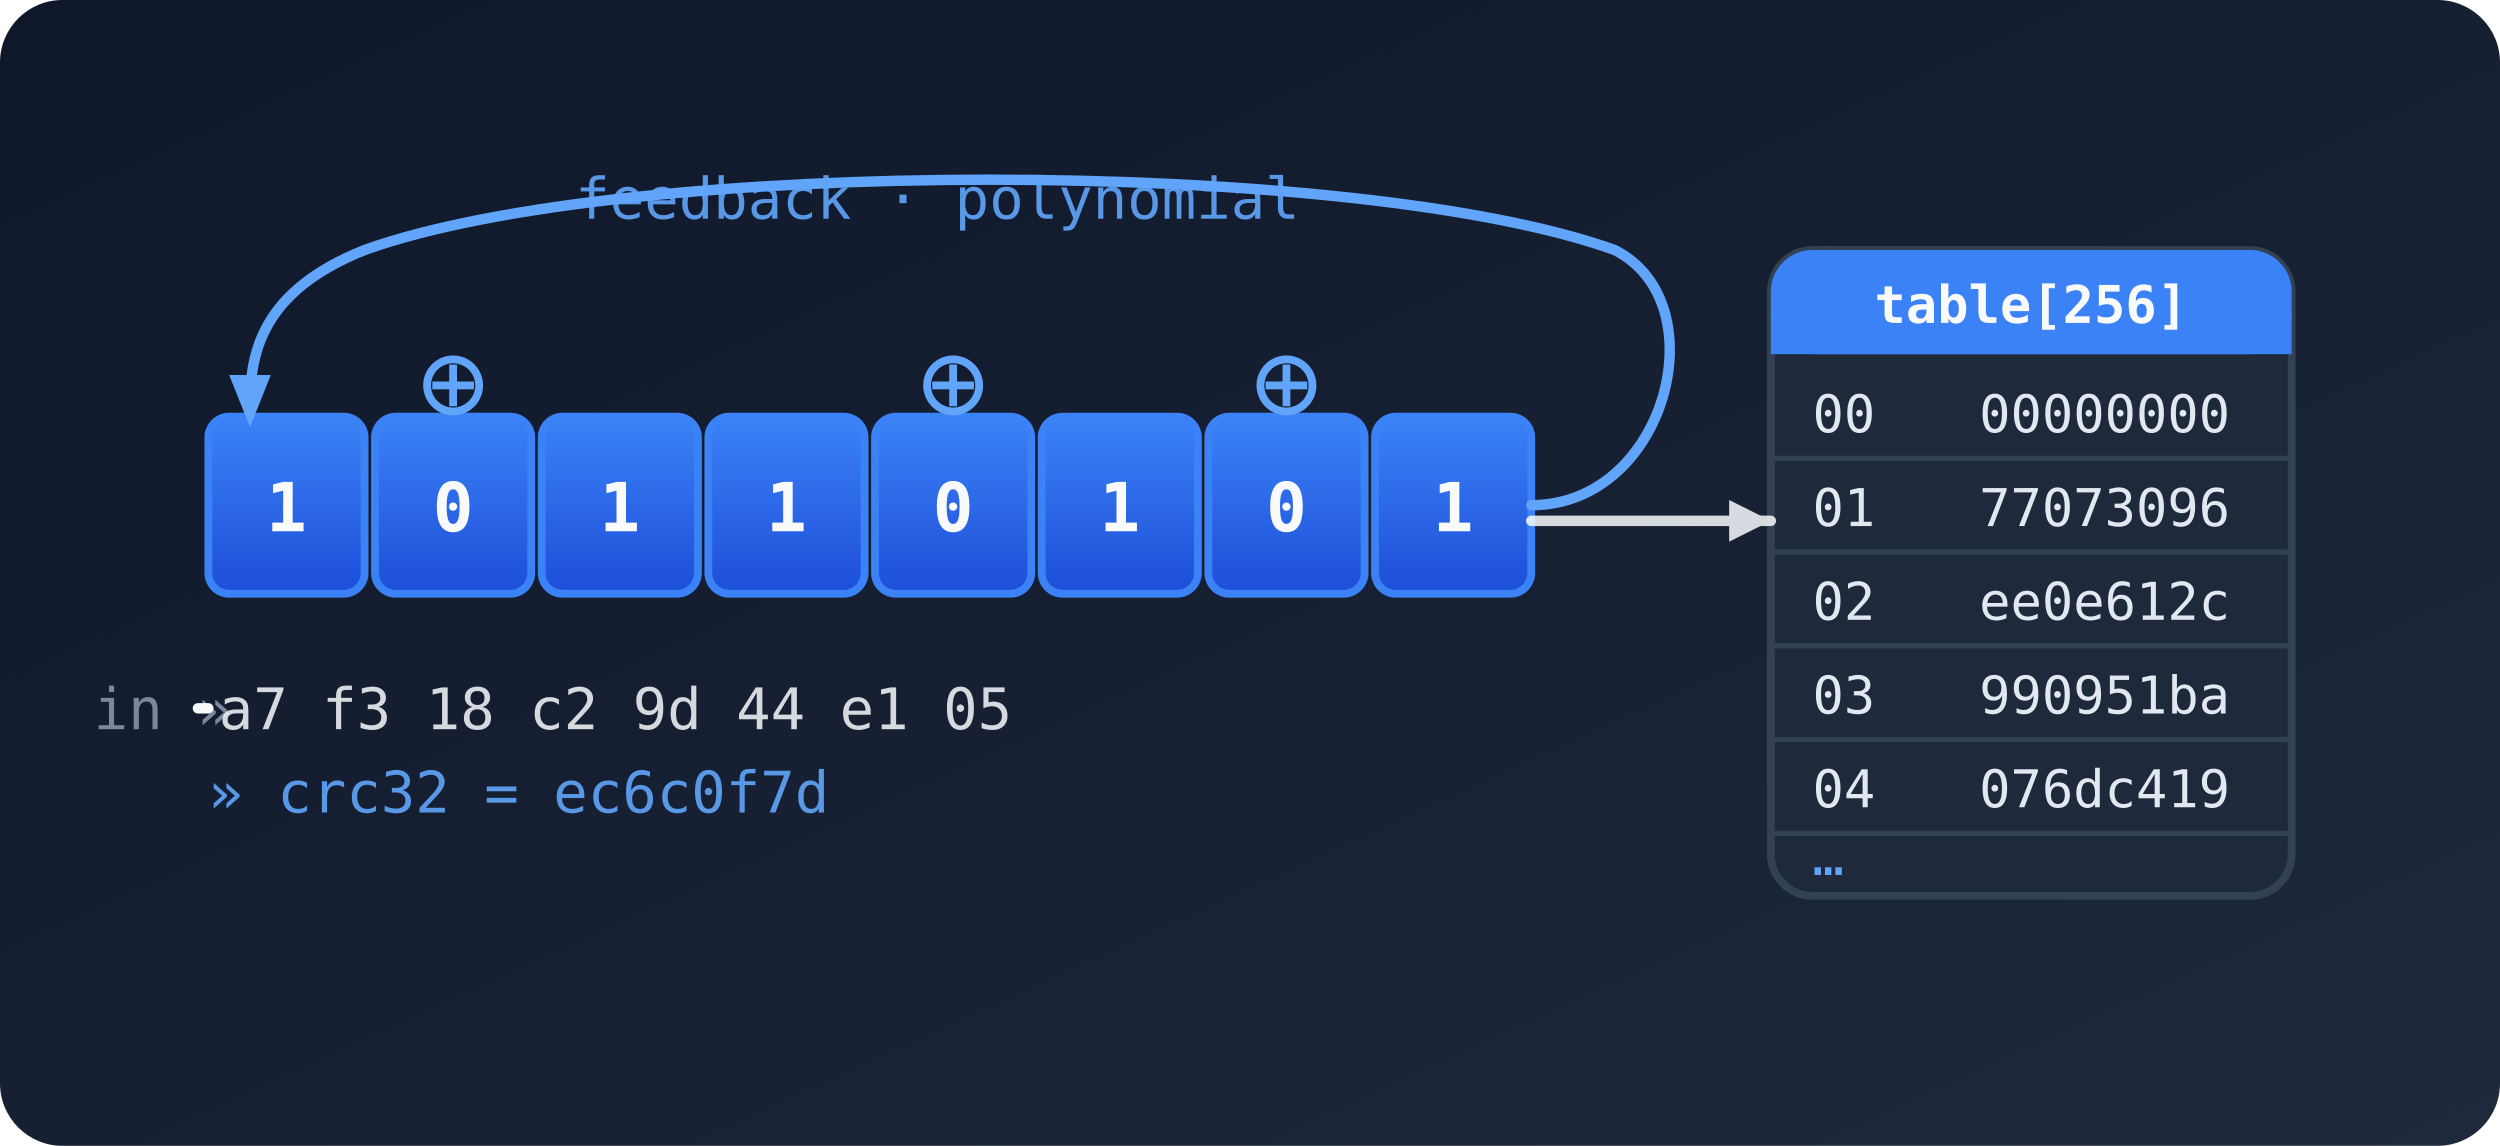
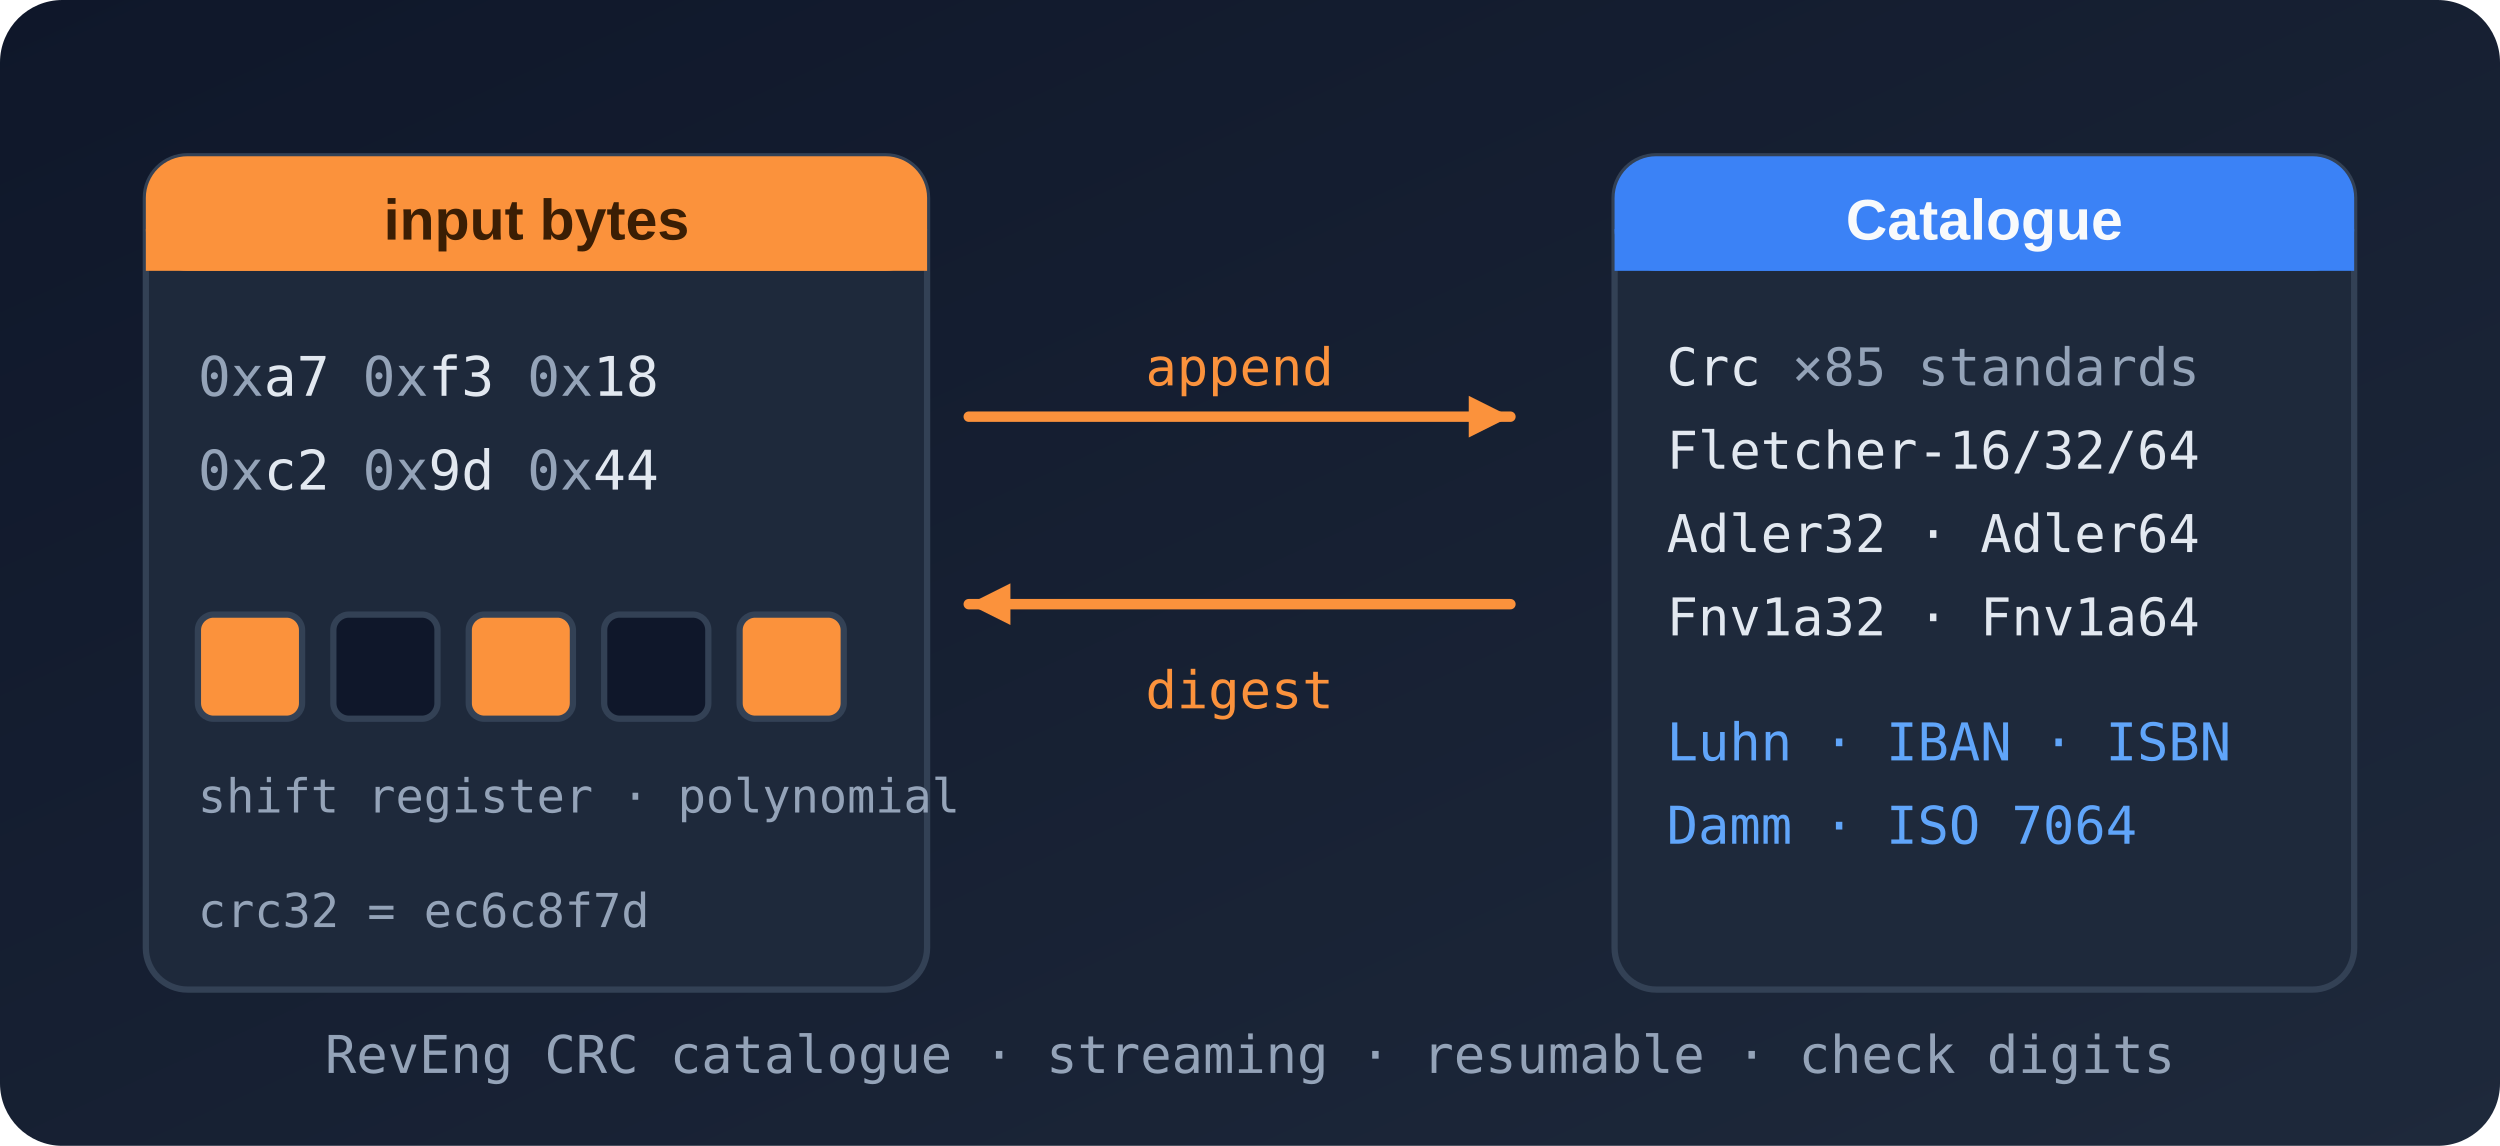
- <svg xmlns="http://www.w3.org/2000/svg" viewBox="0 0 480 220" role="img" aria-label="Bodu.IO.Hashing — CRC and Fletcher checksums">
+ <svg xmlns="http://www.w3.org/2000/svg" viewBox="0 0 480 220" role="img" aria-label="Bodu.IO.Hashing — non-cryptographic hashing, CRC catalogue, and check digits">
  <defs>
-     <linearGradient id="io-bg" x1="0" y1="0" x2="1" y2="1">
+     <linearGradient id="iohash-bg" x1="0" y1="0" x2="1" y2="1">
      <stop offset="0" stop-color="#0F172A" />
      <stop offset="1" stop-color="#1E293B" />
    </linearGradient>
-     <linearGradient id="io-cell" x1="0" y1="0" x2="0" y2="1">
-       <stop offset="0" stop-color="#3B82F6" />
-       <stop offset="1" stop-color="#1D4ED8" />
-     </linearGradient>
  </defs>
-   <rect width="480" height="220" rx="12" fill="url(#io-bg)" />
-   <g transform="translate(40 80)" font-family="'Consolas','Menlo',monospace" font-size="13" font-weight="700">
-     <g stroke="#3B82F6" stroke-width="1.5" fill="url(#io-cell)">
-       <rect x="0" y="0" width="30" height="34" rx="4" />
-       <rect x="32" y="0" width="30" height="34" rx="4" />
-       <rect x="64" y="0" width="30" height="34" rx="4" />
-       <rect x="96" y="0" width="30" height="34" rx="4" />
-       <rect x="128" y="0" width="30" height="34" rx="4" />
-       <rect x="160" y="0" width="30" height="34" rx="4" />
-       <rect x="192" y="0" width="30" height="34" rx="4" />
-       <rect x="224" y="0" width="30" height="34" rx="4" />
+   <rect width="480" height="220" rx="12" fill="url(#iohash-bg)" />
+   <g transform="translate(28 30)" font-family="'Segoe UI','Helvetica Neue',Arial,sans-serif" font-size="11">
+     <rect width="150" height="160" rx="8" fill="#1E293B" stroke="#334155" stroke-width="1.2" />
+     <rect width="150" height="22" rx="8" fill="#FB923C" />
+     <rect y="14" width="150" height="8" fill="#FB923C" />
+     <text x="75" y="16" fill="#3B1E04" text-anchor="middle" font-weight="700" font-size="11">input bytes</text>
+     <g fill="#E2E8F0" font-family="'Consolas','Menlo',monospace" font-size="10.5">
+       <text x="10" y="46">
+         <tspan fill="#94A3B8">0x</tspan>a7 <tspan fill="#94A3B8">0x</tspan>f3 <tspan fill="#94A3B8">0x</tspan>18</text>
+       <text x="10" y="64">
+         <tspan fill="#94A3B8">0x</tspan>c2 <tspan fill="#94A3B8">0x</tspan>9d <tspan fill="#94A3B8">0x</tspan>44</text>
    </g>
-     <g fill="#F8FAFC" text-anchor="middle">
-       <text x="15" y="22">1</text>
-       <text x="47" y="22">0</text>
-       <text x="79" y="22">1</text>
-       <text x="111" y="22">1</text>
-       <text x="143" y="22">0</text>
-       <text x="175" y="22">1</text>
-       <text x="207" y="22">0</text>
-       <text x="239" y="22">1</text>
+     <g stroke="#334155" stroke-width="1.2">
+       <rect x="10" y="88" width="20" height="20" rx="3" fill="#FB923C" />
+       <rect x="36" y="88" width="20" height="20" rx="3" fill="#0F172A" />
+       <rect x="62" y="88" width="20" height="20" rx="3" fill="#FB923C" />
+       <rect x="88" y="88" width="20" height="20" rx="3" fill="#0F172A" />
+       <rect x="114" y="88" width="20" height="20" rx="3" fill="#FB923C" />
+     </g>
+     <text x="10" y="126" fill="#94A3B8" font-family="'Consolas','Menlo',monospace" font-size="9">shift register · polynomial</text>
+     <text x="10" y="148" fill="#94A3B8" font-family="'Consolas','Menlo',monospace" font-size="9">crc32 = ec6c8f7d</text>
+   </g>
+   <g transform="translate(186 80)" fill="none" stroke="#FB923C" stroke-width="2" stroke-linecap="round">
+     <line x1="0" y1="0" x2="104" y2="0" />
+     <polygon points="104,0 96,-4 96,4" fill="#FB923C" stroke="none" />
+     <line x1="104" y1="36" x2="0" y2="36" />
+     <polygon points="0,36 8,32 8,40" fill="#FB923C" stroke="none" />
+   </g>
+   <g transform="translate(186 80)" fill="#FB923C" font-family="'Consolas','Menlo',monospace" font-size="10" text-anchor="middle">
+     <text x="52" y="-6">append</text>
+     <text x="52" y="56">digest</text>
+   </g>
+   <g transform="translate(310 30)" font-family="'Segoe UI','Helvetica Neue',Arial,sans-serif" font-size="11">
+     <rect width="142" height="160" rx="8" fill="#1E293B" stroke="#334155" stroke-width="1.2" />
+     <rect width="142" height="22" rx="8" fill="#3B82F6" />
+     <rect y="14" width="142" height="8" fill="#3B82F6" />
+     <text x="71" y="16" fill="#F8FAFC" text-anchor="middle" font-weight="700" font-size="11">Catalogue</text>
+     <g fill="#E2E8F0" font-family="'Consolas','Menlo',monospace" font-size="10">
+       <text x="10" y="44">Crc <tspan fill="#94A3B8">×85 standards</tspan>
+       </text>
+       <text x="10" y="60">Fletcher-16/32/64</text>
+       <text x="10" y="76">Adler32 · Adler64</text>
+       <text x="10" y="92">Fnv1a32 · Fnv1a64</text>
+       <text x="10" y="116">
+         <tspan fill="#60A5FA">Luhn · IBAN · ISBN</tspan>
+       </text>
+       <text x="10" y="132">
+         <tspan fill="#60A5FA">Damm · ISO 7064</tspan>
+       </text>
    </g>
  </g>
-   <g transform="translate(40 74)" fill="none" stroke="#60A5FA" stroke-width="1.5">
-     <circle cx="47" cy="0" r="5" />
-     <line x1="43" y1="0" x2="51" y2="0" />
-     <line x1="47" y1="-4" x2="47" y2="4" />
-     <circle cx="143" cy="0" r="5" />
-     <line x1="139" y1="0" x2="147" y2="0" />
-     <line x1="143" y1="-4" x2="143" y2="4" />
-     <circle cx="207" cy="0" r="5" />
-     <line x1="203" y1="0" x2="211" y2="0" />
-     <line x1="207" y1="-4" x2="207" y2="4" />
-   </g>
-   <g fill="none" stroke="#60A5FA" stroke-width="2" stroke-linecap="round">
-     <path d="M 294 97 C 320 97, 330 58, 310 48 C 260 30, 120 30, 70 48 C 50 56, 48 68, 48 78" />
-     <polygon points="48,82 44,72 52,72" fill="#60A5FA" stroke="none" />
-   </g>
-   <text x="180" y="42" fill="#60A5FA" font-family="'Consolas','Menlo',monospace" font-size="11" text-anchor="middle" opacity="0.9">feedback · polynomial</text>
-   <g fill="#94A3B8" font-family="'Consolas','Menlo',monospace" font-size="11" opacity="0.8">
-     <text x="18" y="140" text-anchor="start">in »</text>
-   </g>
-   <g stroke="#F8FAFC" stroke-width="2" fill="none" stroke-linecap="round">
-     <line x1="40" y1="136" x2="38" y2="136" />
-   </g>
-   <g fill="#F8FAFC" font-family="'Consolas','Menlo',monospace" font-size="11" opacity="0.85">
-     <text x="42" y="140">a7 f3 18 c2 9d 44 e1 05</text>
-   </g>
-   <g transform="translate(340 48)" font-family="'Consolas','Menlo',monospace" font-size="10">
-     <rect x="0" y="0" width="100" height="124" rx="8" fill="#1E293B" stroke="#334155" stroke-width="1.5" />
-     <rect x="0" y="0" width="100" height="20" rx="8" fill="#3B82F6" />
-     <rect x="0" y="12" width="100" height="8" fill="#3B82F6" />
-     <text x="50" y="14" fill="#F8FAFC" text-anchor="middle" font-weight="700">table[256]</text>
-     <g stroke="#334155" stroke-width="1">
-       <line x1="0" y1="40" x2="100" y2="40" />
-       <line x1="0" y1="58" x2="100" y2="58" />
-       <line x1="0" y1="76" x2="100" y2="76" />
-       <line x1="0" y1="94" x2="100" y2="94" />
-       <line x1="0" y1="112" x2="100" y2="112" />
-     </g>
-     <g fill="#E2E8F0">
-       <text x="8" y="35">00</text>
-       <text x="40" y="35">00000000</text>
-       <text x="8" y="53">01</text>
-       <text x="40" y="53">77073096</text>
-       <text x="8" y="71">02</text>
-       <text x="40" y="71">ee0e612c</text>
-       <text x="8" y="89">03</text>
-       <text x="40" y="89">990951ba</text>
-       <text x="8" y="107">04</text>
-       <text x="40" y="107">076dc419</text>
-       <text x="8" y="120" fill="#60A5FA">…</text>
-     </g>
-   </g>
-   <g fill="none" stroke="#F8FAFC" stroke-width="2" stroke-linecap="round" opacity="0.85">
-     <path d="M 294 100 L 340 100" />
-     <polygon points="340,100 332,96 332,104" fill="#F8FAFC" stroke="none" />
-   </g>
-   <g transform="translate(40 134)" fill="#60A5FA" font-family="'Consolas','Menlo',monospace" font-size="11">
-     <text x="0" y="22" opacity="0.9">» crc32 = ec6c0f7d</text>
+   <g fill="#94A3B8" font-family="'Consolas','Menlo',monospace" font-size="10">
+     <text x="240" y="206" text-anchor="middle">RevEng CRC catalogue · streaming · resumable · check digits</text>
  </g>
</svg>
